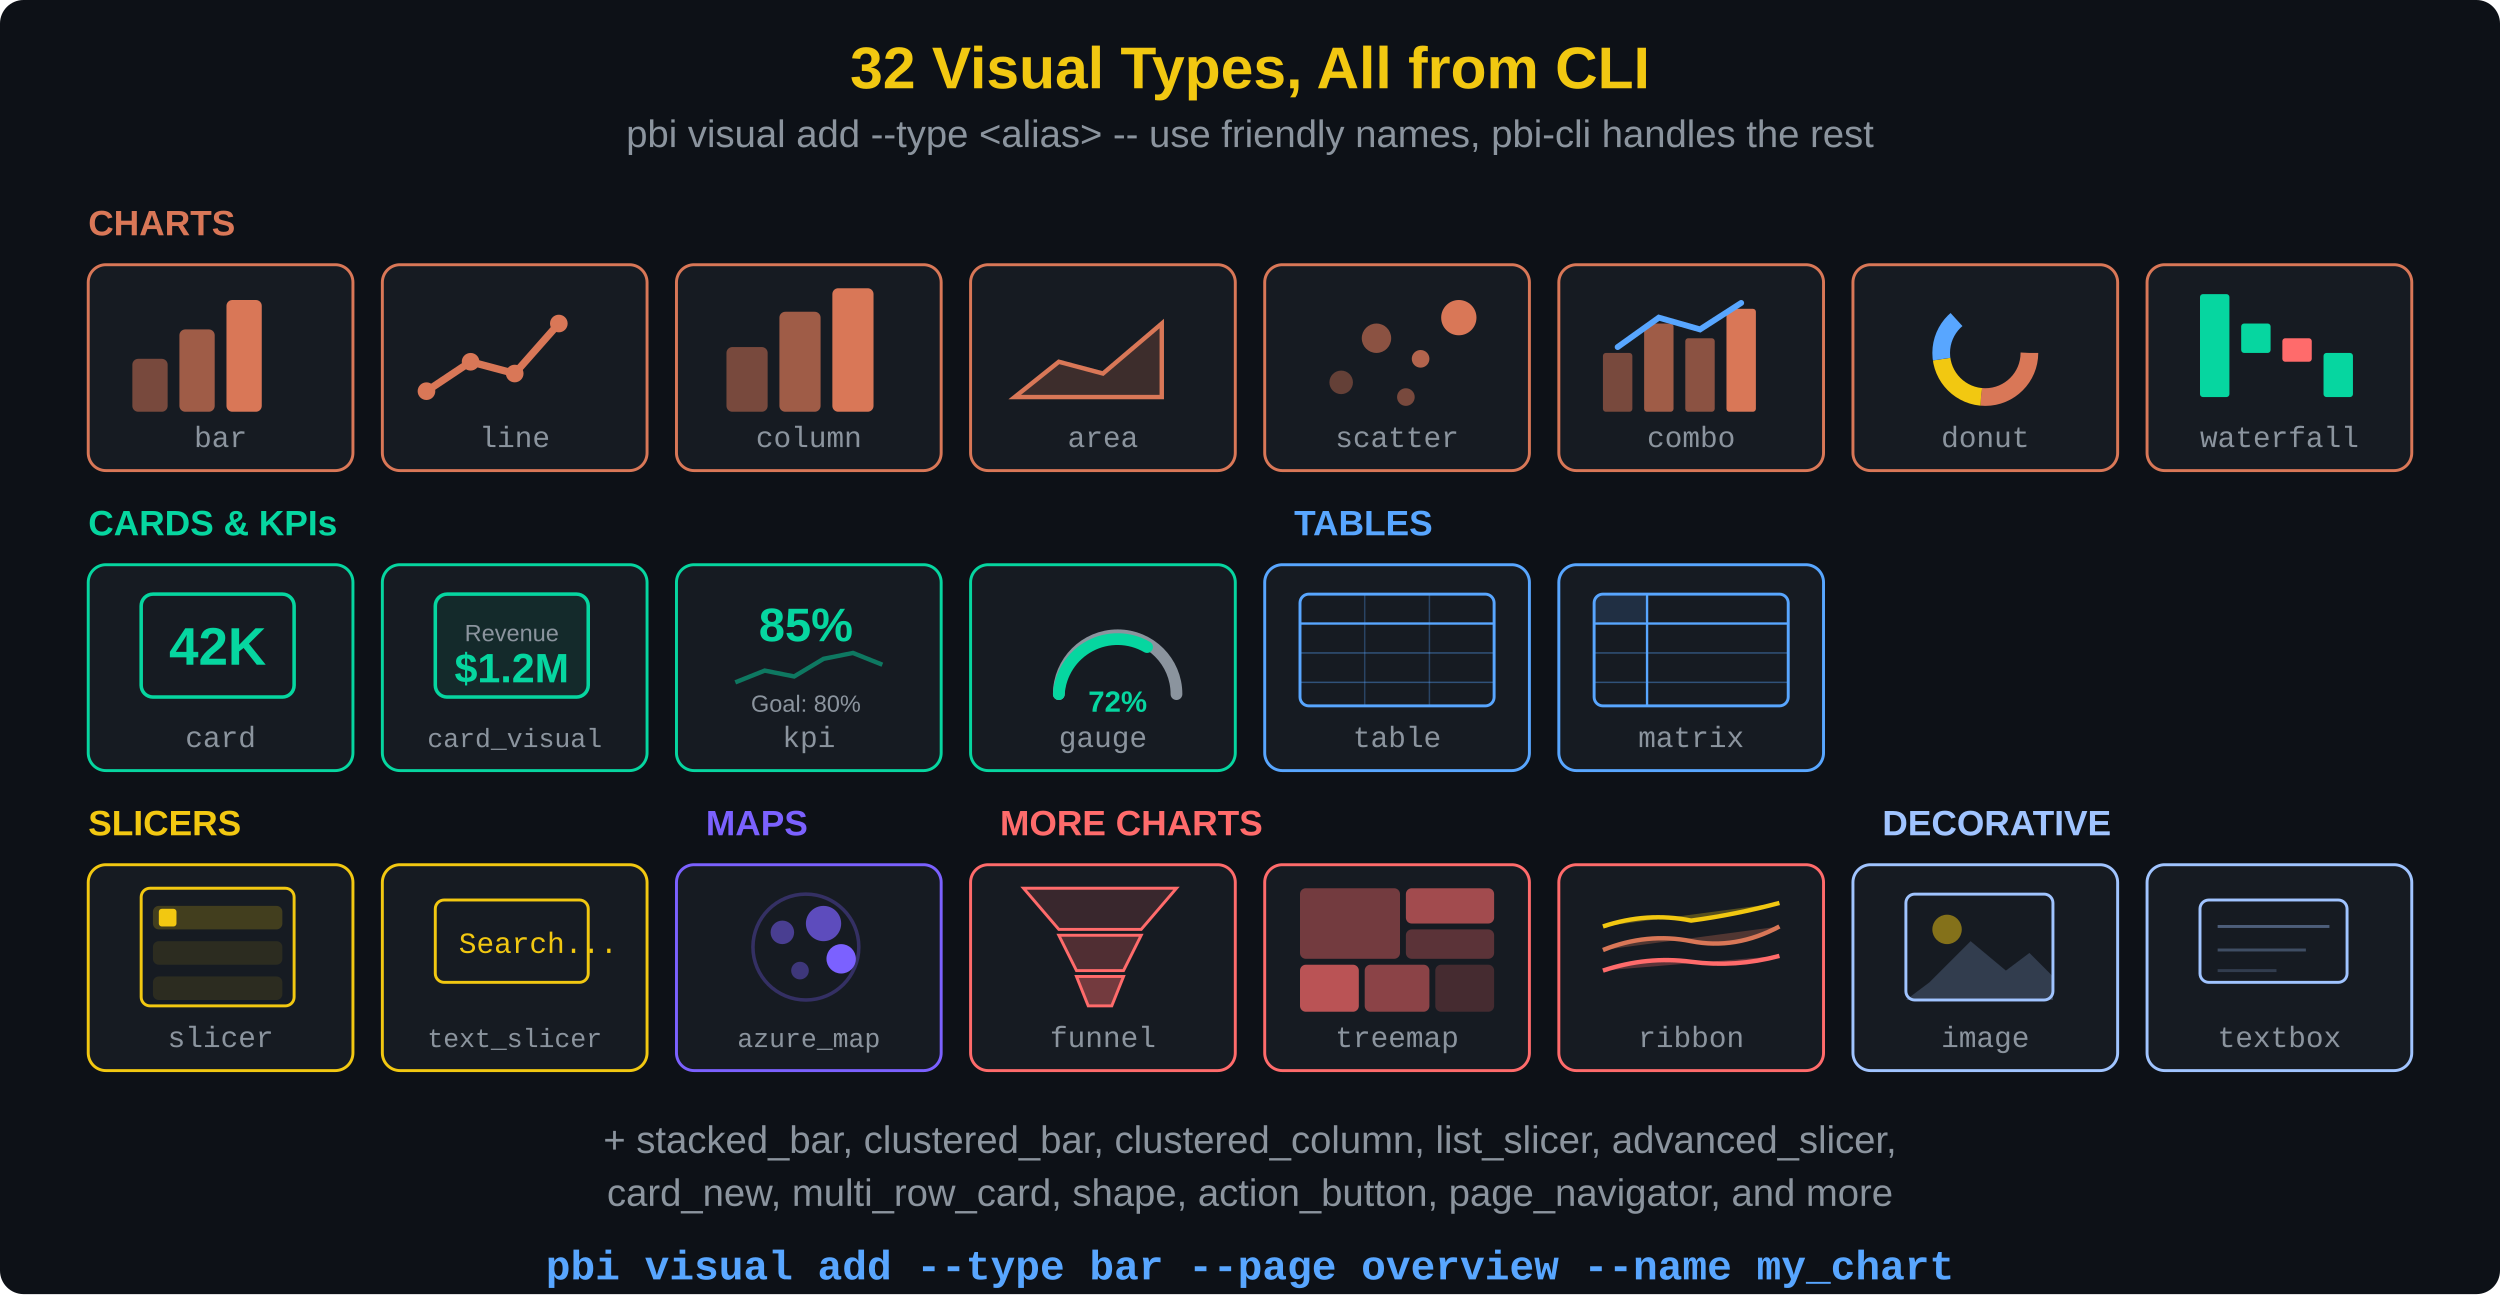
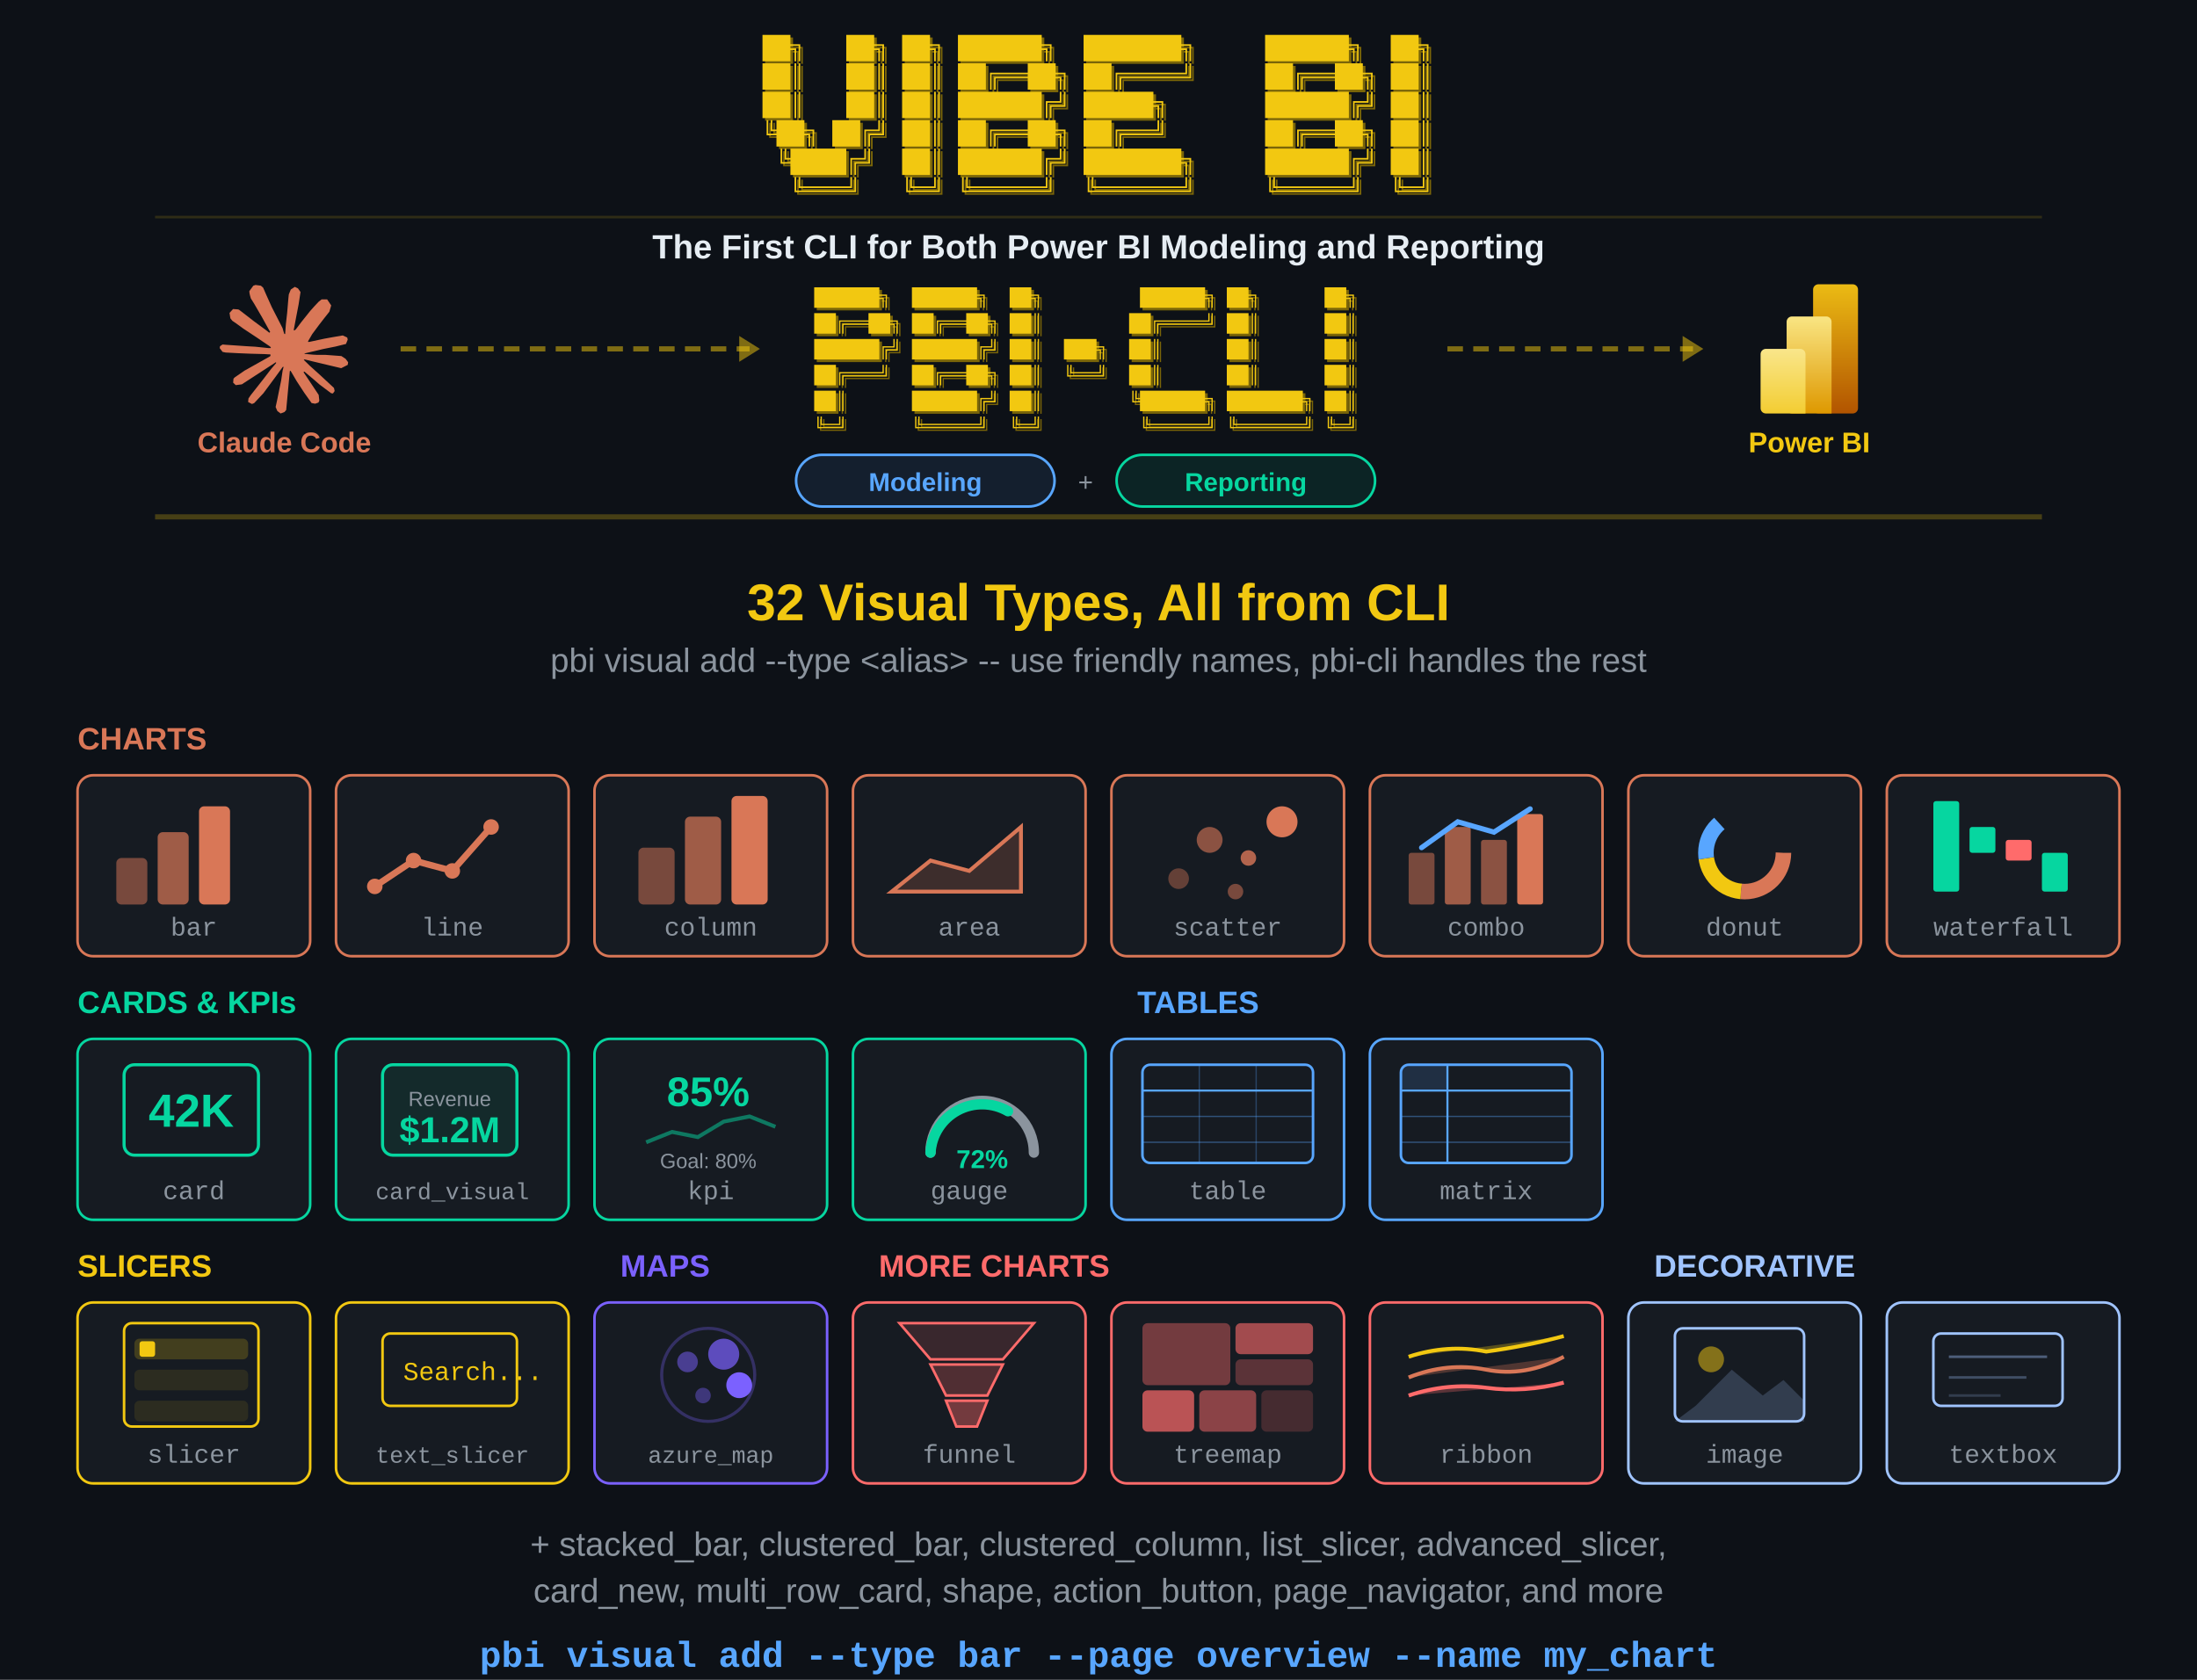
- <svg xmlns="http://www.w3.org/2000/svg" width="850" height="440" viewBox="0 0 850 440">
-   <rect width="100%" height="100%" fill="#0d1117" rx="8" />
-   <text x="425" y="30" font-family="'Segoe UI', Arial, sans-serif" font-size="20" fill="#F2C811" text-anchor="middle" font-weight="bold">32 Visual Types, All from CLI</text>
-   <text x="425" y="50" font-family="'Segoe UI', Arial, sans-serif" font-size="13" fill="#8b949e" text-anchor="middle">pbi visual add --type &lt;alias&gt; -- use friendly names, pbi-cli handles the rest</text>
-   <text x="30" y="80" font-family="'Segoe UI', Arial, sans-serif" font-size="12" fill="#d97757" font-weight="bold">CHARTS</text>
-   <rect x="30" y="90" width="90" height="70" rx="6" fill="#161b22" stroke="#d97757" stroke-width="1" />
-   <g transform="translate(45, 100)">
-     <rect x="0" y="22" width="12" height="18" rx="2" fill="#d97757" opacity="0.5" />
-     <rect x="16" y="12" width="12" height="28" rx="2" fill="#d97757" opacity="0.7" />
-     <rect x="32" y="2" width="12" height="38" rx="2" fill="#d97757" />
+ <svg xmlns="http://www.w3.org/2000/svg" width="850" height="650" viewBox="0 0 850 650">
+   <defs>
+     <linearGradient id="hdr-bar1" x1="50%" y1="0%" x2="50%" y2="100%">
+       <stop offset="0%" stop-color="#EBBB14" />
+       <stop offset="100%" stop-color="#B25400" />
+     </linearGradient>
+     <linearGradient id="hdr-bar2" x1="50%" y1="0%" x2="50%" y2="100%">
+       <stop offset="0%" stop-color="#F9E583" />
+       <stop offset="100%" stop-color="#DE9800" />
+     </linearGradient>
+     <linearGradient id="hdr-bar3" x1="50%" y1="0%" x2="50%" y2="100%">
+       <stop offset="0%" stop-color="#F9E68B" />
+       <stop offset="100%" stop-color="#F3CD32" />
+     </linearGradient>
+     <linearGradient id="pbi-lg1" x1="50%" y1="0%" x2="50%" y2="100%">
+       <stop offset="0%" stop-color="#EBBB14" />
+       <stop offset="100%" stop-color="#B25400" />
+     </linearGradient>
+     <linearGradient id="pbi-lg2" x1="50%" y1="0%" x2="50%" y2="100%">
+       <stop offset="0%" stop-color="#F9E583" />
+       <stop offset="100%" stop-color="#DE9800" />
+     </linearGradient>
+     <linearGradient id="pbi-lg5" x1="50%" y1="0%" x2="50%" y2="100%">
+       <stop offset="0%" stop-color="#F9E68B" />
+       <stop offset="100%" stop-color="#F3CD32" />
+     </linearGradient>
+   </defs>
+   <rect width="100%" height="100%" fill="#0d1117" />
+   <text font-family="'Courier New', Courier, monospace" font-size="9" fill="#7A6508" xml:space="preserve">
+     <tspan x="296" y="22">██╗   ██╗ ██╗ ██████╗  ███████╗     ██████╗  ██╗</tspan>
+     <tspan x="296" y="33">██║   ██║ ██║ ██╔══██╗ ██╔════╝     ██╔══██╗ ██║</tspan>
+     <tspan x="296" y="44">██║   ██║ ██║ ██████╔╝ █████╗       ██████╔╝ ██║</tspan>
+     <tspan x="296" y="55">╚██╗ ██╔╝ ██║ ██╔══██╗ ██╔══╝       ██╔══██╗ ██║</tspan>
+     <tspan x="296" y="66"> ╚████╔╝  ██║ ██████╔╝ ███████╗     ██████╔╝ ██║</tspan>
+     <tspan x="296" y="77">  ╚═══╝   ╚═╝ ╚═════╝  ╚══════╝     ╚═════╝  ╚═╝</tspan>
+   </text>
+   <text font-family="'Courier New', Courier, monospace" font-size="9" fill="#F2C811" xml:space="preserve">
+     <tspan x="295" y="21">██╗   ██╗ ██╗ ██████╗  ███████╗     ██████╗  ██╗</tspan>
+     <tspan x="295" y="32">██║   ██║ ██║ ██╔══██╗ ██╔════╝     ██╔══██╗ ██║</tspan>
+     <tspan x="295" y="43">██║   ██║ ██║ ██████╔╝ █████╗       ██████╔╝ ██║</tspan>
+     <tspan x="295" y="54">╚██╗ ██╔╝ ██║ ██╔══██╗ ██╔══╝       ██╔══██╗ ██║</tspan>
+     <tspan x="295" y="65"> ╚████╔╝  ██║ ██████╔╝ ███████╗     ██████╔╝ ██║</tspan>
+     <tspan x="295" y="76">  ╚═══╝   ╚═╝ ╚═════╝  ╚══════╝     ╚═════╝  ╚═╝</tspan>
+   </text>
+   <line x1="60" y1="84" x2="790" y2="84" stroke="#F2C811" stroke-opacity="0.15" stroke-width="1" />
+   <text x="425" y="100" font-family="'Segoe UI', Arial, sans-serif" font-size="13" fill="#e6edf3" text-anchor="middle" font-weight="600">The First CLI for Both Power BI Modeling and Reporting</text>
+   <svg x="85" y="110" width="50" height="50" viewBox="0 0 1200 1200">
+     <path fill="#d97757" d="M 233.96 800.215 L 468.644 668.537 L 472.591 657.101 L 468.644 650.738 L 457.208 650.738 L 417.987 648.322 L 283.893 644.698 L 167.597 639.866 L 54.926 633.826 L 26.577 627.785 L 3.3e-05 592.752 L 2.738 575.275 L 26.577 559.248 L 60.725 562.228 L 136.188 567.383 L 249.423 575.195 L 331.57 580.027 L 453.262 592.671 L 472.591 592.671 L 475.329 584.859 L 468.725 580.027 L 463.571 575.195 L 346.389 495.785 L 219.544 411.866 L 153.101 363.544 L 117.181 339.06 L 99.06 316.107 L 91.248 266.014 L 123.866 230.094 L 167.678 233.074 L 178.873 236.054 L 223.248 270.201 L 318.04 343.57 L 441.826 434.738 L 459.946 449.799 L 467.195 444.644 L 468.081 441.02 L 459.946 427.409 L 392.617 305.718 L 320.779 181.933 L 288.805 130.631 L 280.349 99.866 C 277.369 87.221 275.195 76.591 275.195 63.624 L 312.322 13.208 L 332.859 6.604 L 382.389 13.208 L 403.248 31.329 L 434.014 101.718 L 483.866 212.537 L 561.181 363.221 L 583.812 407.919 L 595.893 449.315 L 600.403 461.96 L 608.215 461.96 L 608.215 454.712 L 614.577 369.826 L 626.336 265.611 L 637.772 131.517 L 641.718 93.745 L 660.403 48.483 L 697.53 24 L 726.524 37.852 L 750.363 72 L 747.06 94.067 L 732.886 186.201 L 705.101 330.524 L 686.98 427.168 L 697.53 427.168 L 709.611 415.087 L 758.497 350.175 L 840.644 247.49 L 876.886 206.738 L 919.168 161.718 L 946.309 140.295 L 997.611 140.295 L 1035.383 196.43 L 1018.47 254.416 L 965.638 321.423 L 921.826 378.202 L 859.007 462.765 L 819.785 530.416 L 823.409 535.812 L 832.752 534.926 L 974.658 504.725 L 1051.329 490.873 L 1142.819 475.168 L 1184.215 494.497 L 1188.725 514.148 L 1172.456 554.336 L 1074.604 578.497 L 959.839 601.45 L 788.94 641.879 L 786.846 643.409 L 789.262 646.389 L 866.255 653.638 L 899.195 655.409 L 979.812 655.409 L 1129.933 666.604 L 1169.154 692.537 L 1192.671 724.269 L 1188.725 748.43 L 1128.322 779.195 L 1046.819 759.866 L 856.591 714.604 L 791.356 698.336 L 782.336 698.336 L 782.336 703.732 L 836.698 756.886 L 936.322 846.846 L 1061.074 962.819 L 1067.436 991.49 L 1051.409 1014.121 L 1034.497 1011.705 L 924.886 929.235 L 882.604 892.108 L 786.846 811.49 L 780.483 811.49 L 780.483 819.946 L 802.55 852.242 L 919.087 1027.409 L 925.128 1081.128 L 916.671 1098.604 L 886.47 1109.154 L 853.289 1103.114 L 785.074 1007.356 L 714.685 899.517 L 657.906 802.872 L 650.98 806.819 L 617.477 1167.705 L 601.772 1186.148 L 565.53 1200 L 535.329 1177.047 L 519.302 1139.92 L 535.329 1066.551 L 554.658 970.792 L 570.362 894.685 L 584.537 800.134 L 592.993 768.725 L 592.43 766.631 L 585.503 767.517 L 514.228 865.369 L 405.826 1011.866 L 320.054 1103.678 L 299.517 1111.812 L 263.92 1093.369 L 267.221 1060.43 L 287.114 1031.114 L 405.826 880.107 L 477.423 786.524 L 523.651 732.483 L 523.329 724.671 L 520.591 724.671 L 205.289 929.396 L 149.154 936.644 L 124.993 914.014 L 127.973 876.886 L 139.409 864.805 L 234.201 799.57 L 233.879 799.893 Z" />
+   </svg>
+   <text x="110" y="175" font-family="'Segoe UI', Arial, sans-serif" font-size="11" fill="#d97757" text-anchor="middle" font-weight="600">Claude Code</text>
+   <line x1="155" y1="135" x2="290" y2="135" stroke="#F2C811" stroke-width="2" stroke-dasharray="6,4" stroke-opacity="0.5" />
+   <polygon points="294,135 286,130 286,140" fill="#F2C811" fill-opacity="0.5" />
+   <text font-family="'Courier New', Courier, monospace" font-size="7" fill="#7A6508" xml:space="preserve">
+     <tspan x="316" y="118">██████╗  ██████╗  ██╗         ██████╗ ██╗      ██╗</tspan>
+     <tspan x="316" y="128">██╔══██╗ ██╔══██╗ ██║        ██╔════╝ ██║      ██║</tspan>
+     <tspan x="316" y="138">██████╔╝ ██████╔╝ ██║  ███╗  ██║      ██║      ██║</tspan>
+     <tspan x="316" y="148">██╔═══╝  ██╔══██╗ ██║  ╚══╝  ██║      ██║      ██║</tspan>
+     <tspan x="316" y="158">██║      ██████╔╝ ██║        ╚██████╗ ███████╗ ██║</tspan>
+     <tspan x="316" y="168">╚═╝      ╚═════╝  ╚═╝         ╚═════╝ ╚══════╝ ╚═╝</tspan>
+   </text>
+   <text font-family="'Courier New', Courier, monospace" font-size="7" fill="#F2C811" xml:space="preserve">
+     <tspan x="315" y="117">██████╗  ██████╗  ██╗         ██████╗ ██╗      ██╗</tspan>
+     <tspan x="315" y="127">██╔══██╗ ██╔══██╗ ██║        ██╔════╝ ██║      ██║</tspan>
+     <tspan x="315" y="137">██████╔╝ ██████╔╝ ██║  ███╗  ██║      ██║      ██║</tspan>
+     <tspan x="315" y="147">██╔═══╝  ██╔══██╗ ██║  ╚══╝  ██║      ██║      ██║</tspan>
+     <tspan x="315" y="157">██║      ██████╔╝ ██║        ╚██████╗ ███████╗ ██║</tspan>
+     <tspan x="315" y="167">╚═╝      ╚═════╝  ╚═╝         ╚═════╝ ╚══════╝ ╚═╝</tspan>
+   </text>
+   <line x1="560" y1="135" x2="655" y2="135" stroke="#F2C811" stroke-width="2" stroke-dasharray="6,4" stroke-opacity="0.5" />
+   <polygon points="659,135 651,130 651,140" fill="#F2C811" fill-opacity="0.5" />
+   <svg x="675" y="110" width="50" height="50" viewBox="0 0 630 630">
+     <g transform="translate(77.5, 0)">
+       <rect fill="url(#pbi-lg1)" x="256" y="0" width="219" height="630" rx="26" />
+       <path fill="url(#pbi-lg2)" d="M346,604 L346,630 L320,630 L153,630 C138.64,630 127,618.36 127,604 L127,183 C127,168.64 138.64,157 153,157 L320,157 C334.36,157 346,168.64 346,183 L346,604 Z" />
+       <path fill="url(#pbi-lg5)" d="M219,604 L219,630 L193,630 L26,630 C11.64,630 0,618.36 0,604 L0,341 C0,326.64 11.64,315 26,315 L193,315 C207.36,315 219,326.64 219,341 L219,604 Z" />
+     </g>
+   </svg>
+   <text x="700" y="175" font-family="'Segoe UI', Arial, sans-serif" font-size="11" fill="#F2C811" text-anchor="middle" font-weight="600">Power BI</text>
+   <rect x="308" y="176" width="100" height="20" rx="10" fill="#58a6ff" fill-opacity="0.1" stroke="#58a6ff" stroke-width="1" />
+   <text x="358" y="190" font-family="'Segoe UI', Arial, sans-serif" font-size="10" fill="#58a6ff" text-anchor="middle" font-weight="600">Modeling</text>
+   <text x="420" y="190" font-family="'Segoe UI', Arial, sans-serif" font-size="10" fill="#8b949e" text-anchor="middle">+</text>
+   <rect x="432" y="176" width="100" height="20" rx="10" fill="#06d6a0" fill-opacity="0.1" stroke="#06d6a0" stroke-width="1" />
+   <text x="482" y="190" font-family="'Segoe UI', Arial, sans-serif" font-size="10" fill="#06d6a0" text-anchor="middle" font-weight="600">Reporting</text>
+   <line x1="60" y1="200" x2="790" y2="200" stroke="#F2C811" stroke-opacity="0.25" stroke-width="2" />
+   <g transform="translate(0, 210)">
+     <text x="425" y="30" font-family="'Segoe UI', Arial, sans-serif" font-size="20" fill="#F2C811" text-anchor="middle" font-weight="bold">32 Visual Types, All from CLI</text>
+     <text x="425" y="50" font-family="'Segoe UI', Arial, sans-serif" font-size="13" fill="#8b949e" text-anchor="middle">pbi visual add --type &lt;alias&gt; -- use friendly names, pbi-cli handles the rest</text>
+     <text x="30" y="80" font-family="'Segoe UI', Arial, sans-serif" font-size="12" fill="#d97757" font-weight="bold">CHARTS</text>
+     <rect x="30" y="90" width="90" height="70" rx="6" fill="#161b22" stroke="#d97757" stroke-width="1" />
+     <g transform="translate(45, 100)">
+       <rect x="0" y="22" width="12" height="18" rx="2" fill="#d97757" opacity="0.5" />
+       <rect x="16" y="12" width="12" height="28" rx="2" fill="#d97757" opacity="0.7" />
+       <rect x="32" y="2" width="12" height="38" rx="2" fill="#d97757" />
+     </g>
+     <text x="75" y="152" font-family="'Courier New', Courier, monospace" font-size="10" fill="#8b949e" text-anchor="middle">bar</text>
+     <rect x="130" y="90" width="90" height="70" rx="6" fill="#161b22" stroke="#d97757" stroke-width="1" />
+     <g transform="translate(145, 105)">
+       <polyline points="0,28 15,18 30,22 45,5" fill="none" stroke="#d97757" stroke-width="2.5" stroke-linecap="round" />
+       <circle cx="0" cy="28" r="3" fill="#d97757" />
+       <circle cx="15" cy="18" r="3" fill="#d97757" />
+       <circle cx="30" cy="22" r="3" fill="#d97757" />
+       <circle cx="45" cy="5" r="3" fill="#d97757" />
+     </g>
+     <text x="175" y="152" font-family="'Courier New', Courier, monospace" font-size="10" fill="#8b949e" text-anchor="middle">line</text>
+     <rect x="230" y="90" width="90" height="70" rx="6" fill="#161b22" stroke="#d97757" stroke-width="1" />
+     <g transform="translate(247, 98)">
+       <rect x="0" y="20" width="14" height="22" rx="2" fill="#d97757" opacity="0.5" />
+       <rect x="18" y="8" width="14" height="34" rx="2" fill="#d97757" opacity="0.7" />
+       <rect x="36" y="0" width="14" height="42" rx="2" fill="#d97757" />
+     </g>
+     <text x="275" y="152" font-family="'Courier New', Courier, monospace" font-size="10" fill="#8b949e" text-anchor="middle">column</text>
+     <rect x="330" y="90" width="90" height="70" rx="6" fill="#161b22" stroke="#d97757" stroke-width="1" />
+     <g transform="translate(345, 105)">
+       <polygon points="0,30 15,18 30,22 50,5 50,30" fill="#d97757" fill-opacity="0.2" stroke="#d97757" stroke-width="1.5" />
+     </g>
+     <text x="375" y="152" font-family="'Courier New', Courier, monospace" font-size="10" fill="#8b949e" text-anchor="middle">area</text>
+     <rect x="430" y="90" width="90" height="70" rx="6" fill="#161b22" stroke="#d97757" stroke-width="1" />
+     <g transform="translate(448, 100)">
+       <circle cx="8" cy="30" r="4" fill="#d97757" opacity="0.4" />
+       <circle cx="20" cy="15" r="5" fill="#d97757" opacity="0.6" />
+       <circle cx="35" cy="22" r="3" fill="#d97757" opacity="0.8" />
+       <circle cx="48" cy="8" r="6" fill="#d97757" />
+       <circle cx="30" cy="35" r="3" fill="#d97757" opacity="0.5" />
+     </g>
+     <text x="475" y="152" font-family="'Courier New', Courier, monospace" font-size="10" fill="#8b949e" text-anchor="middle">scatter</text>
+     <rect x="530" y="90" width="90" height="70" rx="6" fill="#161b22" stroke="#d97757" stroke-width="1" />
+     <g transform="translate(545, 100)">
+       <rect x="0" y="20" width="10" height="20" rx="1" fill="#d97757" opacity="0.5" />
+       <rect x="14" y="10" width="10" height="30" rx="1" fill="#d97757" opacity="0.7" />
+       <rect x="28" y="15" width="10" height="25" rx="1" fill="#d97757" opacity="0.6" />
+       <rect x="42" y="5" width="10" height="35" rx="1" fill="#d97757" />
+       <polyline points="5,18 19,8 33,12 47,3" fill="none" stroke="#58a6ff" stroke-width="2" stroke-linecap="round" />
+     </g>
+     <text x="575" y="152" font-family="'Courier New', Courier, monospace" font-size="10" fill="#8b949e" text-anchor="middle">combo</text>
+     <rect x="630" y="90" width="90" height="70" rx="6" fill="#161b22" stroke="#d97757" stroke-width="1" />
+     <g transform="translate(660, 105)">
+       <circle cx="15" cy="15" r="15" fill="none" stroke="#d97757" stroke-width="6" stroke-dasharray="25 70" stroke-dashoffset="0" />
+       <circle cx="15" cy="15" r="15" fill="none" stroke="#F2C811" stroke-width="6" stroke-dasharray="20 70" stroke-dashoffset="-25" />
+       <circle cx="15" cy="15" r="15" fill="none" stroke="#58a6ff" stroke-width="6" stroke-dasharray="15 70" stroke-dashoffset="-45" />
+     </g>
+     <text x="675" y="152" font-family="'Courier New', Courier, monospace" font-size="10" fill="#8b949e" text-anchor="middle">donut</text>
+     <rect x="730" y="90" width="90" height="70" rx="6" fill="#161b22" stroke="#d97757" stroke-width="1" />
+     <g transform="translate(748, 100)">
+       <rect x="0" y="0" width="10" height="35" rx="1" fill="#06d6a0" />
+       <rect x="14" y="10" width="10" height="10" rx="1" fill="#06d6a0" />
+       <rect x="28" y="15" width="10" height="8" rx="1" fill="#ff6b6b" />
+       <rect x="42" y="20" width="10" height="15" rx="1" fill="#06d6a0" />
+     </g>
+     <text x="775" y="152" font-family="'Courier New', Courier, monospace" font-size="10" fill="#8b949e" text-anchor="middle">waterfall</text>
+     <text x="30" y="182" font-family="'Segoe UI', Arial, sans-serif" font-size="12" fill="#06d6a0" font-weight="bold">CARDS &amp; KPIs</text>
+     <rect x="30" y="192" width="90" height="70" rx="6" fill="#161b22" stroke="#06d6a0" stroke-width="1" />
+     <g transform="translate(48, 202)">
+       <rect x="0" y="0" width="52" height="35" rx="4" fill="none" stroke="#06d6a0" stroke-width="1.2" />
+       <text x="26" y="24" font-family="'Segoe UI', Arial, sans-serif" font-size="18" fill="#06d6a0" text-anchor="middle" font-weight="bold">42K</text>
+     </g>
+     <text x="75" y="254" font-family="'Courier New', Courier, monospace" font-size="10" fill="#8b949e" text-anchor="middle">card</text>
+     <rect x="130" y="192" width="90" height="70" rx="6" fill="#161b22" stroke="#06d6a0" stroke-width="1" />
+     <g transform="translate(148, 202)">
+       <rect x="0" y="0" width="52" height="35" rx="4" fill="#06d6a0" fill-opacity="0.08" stroke="#06d6a0" stroke-width="1.2" />
+       <text x="26" y="16" font-family="'Segoe UI', Arial, sans-serif" font-size="8" fill="#8b949e" text-anchor="middle">Revenue</text>
+       <text x="26" y="30" font-family="'Segoe UI', Arial, sans-serif" font-size="14" fill="#06d6a0" text-anchor="middle" font-weight="bold">$1.2M</text>
+     </g>
+     <text x="175" y="254" font-family="'Courier New', Courier, monospace" font-size="9" fill="#8b949e" text-anchor="middle">card_visual</text>
+     <rect x="230" y="192" width="90" height="70" rx="6" fill="#161b22" stroke="#06d6a0" stroke-width="1" />
+     <g transform="translate(250, 204)">
+       <text x="24" y="14" font-family="'Segoe UI', Arial, sans-serif" font-size="16" fill="#06d6a0" text-anchor="middle" font-weight="bold">85%</text>
+       <polyline points="0,28 10,24 20,26 30,20 40,18 50,22" fill="none" stroke="#06d6a0" stroke-width="1.5" stroke-opacity="0.5" />
+       <text x="24" y="38" font-family="'Segoe UI', Arial, sans-serif" font-size="8" fill="#8b949e" text-anchor="middle">Goal: 80%</text>
+     </g>
+     <text x="275" y="254" font-family="'Courier New', Courier, monospace" font-size="10" fill="#8b949e" text-anchor="middle">kpi</text>
+     <rect x="330" y="192" width="90" height="70" rx="6" fill="#161b22" stroke="#06d6a0" stroke-width="1" />
+     <g transform="translate(355, 204)">
+       <path d="M 5,32 A 20,20 0 0,1 45,32" fill="none" stroke="#8b949e" stroke-width="4" stroke-linecap="round" />
+       <path d="M 5,32 A 20,20 0 0,1 35,16" fill="none" stroke="#06d6a0" stroke-width="4" stroke-linecap="round" />
+       <text x="25" y="38" font-family="'Segoe UI', Arial, sans-serif" font-size="10" fill="#06d6a0" text-anchor="middle" font-weight="bold">72%</text>
+     </g>
+     <text x="375" y="254" font-family="'Courier New', Courier, monospace" font-size="10" fill="#8b949e" text-anchor="middle">gauge</text>
+     <text x="440" y="182" font-family="'Segoe UI', Arial, sans-serif" font-size="12" fill="#58a6ff" font-weight="bold">TABLES</text>
+     <rect x="430" y="192" width="90" height="70" rx="6" fill="#161b22" stroke="#58a6ff" stroke-width="1" />
+     <g transform="translate(442, 202)">
+       <rect x="0" y="0" width="66" height="38" rx="3" fill="none" stroke="#58a6ff" stroke-width="1" />
+       <line x1="0" y1="10" x2="66" y2="10" stroke="#58a6ff" stroke-width="0.8" />
+       <line x1="0" y1="20" x2="66" y2="20" stroke="#58a6ff" stroke-width="0.5" stroke-opacity="0.4" />
+       <line x1="0" y1="30" x2="66" y2="30" stroke="#58a6ff" stroke-width="0.5" stroke-opacity="0.4" />
+       <line x1="22" y1="0" x2="22" y2="38" stroke="#58a6ff" stroke-width="0.5" stroke-opacity="0.3" />
+       <line x1="44" y1="0" x2="44" y2="38" stroke="#58a6ff" stroke-width="0.5" stroke-opacity="0.3" />
+     </g>
+     <text x="475" y="254" font-family="'Courier New', Courier, monospace" font-size="10" fill="#8b949e" text-anchor="middle">table</text>
+     <rect x="530" y="192" width="90" height="70" rx="6" fill="#161b22" stroke="#58a6ff" stroke-width="1" />
+     <g transform="translate(542, 202)">
+       <rect x="0" y="0" width="66" height="38" rx="3" fill="none" stroke="#58a6ff" stroke-width="1" />
+       <rect x="0" y="0" width="18" height="10" rx="2" fill="#58a6ff" fill-opacity="0.15" />
+       <line x1="0" y1="10" x2="66" y2="10" stroke="#58a6ff" stroke-width="0.8" />
+       <line x1="18" y1="0" x2="18" y2="38" stroke="#58a6ff" stroke-width="0.8" />
+       <line x1="0" y1="20" x2="66" y2="20" stroke="#58a6ff" stroke-width="0.5" stroke-opacity="0.4" />
+       <line x1="0" y1="30" x2="66" y2="30" stroke="#58a6ff" stroke-width="0.5" stroke-opacity="0.4" />
+     </g>
+     <text x="575" y="254" font-family="'Courier New', Courier, monospace" font-size="10" fill="#8b949e" text-anchor="middle">matrix</text>
+     <text x="30" y="284" font-family="'Segoe UI', Arial, sans-serif" font-size="12" fill="#F2C811" font-weight="bold">SLICERS</text>
+     <rect x="30" y="294" width="90" height="70" rx="6" fill="#161b22" stroke="#F2C811" stroke-width="1" />
+     <g transform="translate(48, 302)">
+       <rect x="0" y="0" width="52" height="40" rx="3" fill="none" stroke="#F2C811" stroke-width="1" />
+       <rect x="4" y="6" width="44" height="8" rx="2" fill="#F2C811" fill-opacity="0.2" />
+       <rect x="4" y="18" width="44" height="8" rx="2" fill="#F2C811" fill-opacity="0.1" />
+       <rect x="4" y="30" width="44" height="8" rx="2" fill="#F2C811" fill-opacity="0.1" />
+       <rect x="6" y="7" width="6" height="6" rx="1" fill="#F2C811" />
+     </g>
+     <text x="75" y="356" font-family="'Courier New', Courier, monospace" font-size="10" fill="#8b949e" text-anchor="middle">slicer</text>
+     <rect x="130" y="294" width="90" height="70" rx="6" fill="#161b22" stroke="#F2C811" stroke-width="1" />
+     <g transform="translate(148, 306)">
+       <rect x="0" y="0" width="52" height="28" rx="3" fill="none" stroke="#F2C811" stroke-width="1" />
+       <text x="8" y="18" font-family="'Courier New', Courier, monospace" font-size="10" fill="#F2C811">Search...</text>
+     </g>
+     <text x="175" y="356" font-family="'Courier New', Courier, monospace" font-size="9" fill="#8b949e" text-anchor="middle">text_slicer</text>
+     <text x="240" y="284" font-family="'Segoe UI', Arial, sans-serif" font-size="12" fill="#7b61ff" font-weight="bold">MAPS</text>
+     <rect x="230" y="294" width="90" height="70" rx="6" fill="#161b22" stroke="#7b61ff" stroke-width="1" />
+     <g transform="translate(252, 302)">
+       <circle cx="22" cy="20" r="18" fill="none" stroke="#7b61ff" stroke-width="1.2" stroke-opacity="0.3" />
+       <circle cx="14" cy="15" r="4" fill="#7b61ff" opacity="0.5" />
+       <circle cx="28" cy="12" r="6" fill="#7b61ff" opacity="0.7" />
+       <circle cx="20" cy="28" r="3" fill="#7b61ff" opacity="0.4" />
+       <circle cx="34" cy="24" r="5" fill="#7b61ff" />
+     </g>
+     <text x="275" y="356" font-family="'Courier New', Courier, monospace" font-size="9" fill="#8b949e" text-anchor="middle">azure_map</text>
+     <text x="340" y="284" font-family="'Segoe UI', Arial, sans-serif" font-size="12" fill="#ff6b6b" font-weight="bold">MORE CHARTS</text>
+     <rect x="330" y="294" width="90" height="70" rx="6" fill="#161b22" stroke="#ff6b6b" stroke-width="1" />
+     <g transform="translate(348, 302)">
+       <polygon points="0,0 52,0 40,14 12,14" fill="#ff6b6b" fill-opacity="0.15" stroke="#ff6b6b" stroke-width="1" />
+       <polygon points="12,16 40,16 34,28 18,28" fill="#ff6b6b" fill-opacity="0.25" stroke="#ff6b6b" stroke-width="1" />
+       <polygon points="18,30 34,30 30,40 22,40" fill="#ff6b6b" fill-opacity="0.4" stroke="#ff6b6b" stroke-width="1" />
+     </g>
+     <text x="375" y="356" font-family="'Courier New', Courier, monospace" font-size="10" fill="#8b949e" text-anchor="middle">funnel</text>
+     <rect x="430" y="294" width="90" height="70" rx="6" fill="#161b22" stroke="#ff6b6b" stroke-width="1" />
+     <g transform="translate(442, 302)">
+       <rect x="0" y="0" width="34" height="24" rx="2" fill="#ff6b6b" opacity="0.4" />
+       <rect x="36" y="0" width="30" height="12" rx="2" fill="#ff6b6b" opacity="0.6" />
+       <rect x="36" y="14" width="30" height="10" rx="2" fill="#ff6b6b" opacity="0.3" />
+       <rect x="0" y="26" width="20" height="16" rx="2" fill="#ff6b6b" opacity="0.7" />
+       <rect x="22" y="26" width="22" height="16" rx="2" fill="#ff6b6b" opacity="0.5" />
+       <rect x="46" y="26" width="20" height="16" rx="2" fill="#ff6b6b" opacity="0.2" />
+     </g>
+     <text x="475" y="356" font-family="'Courier New', Courier, monospace" font-size="10" fill="#8b949e" text-anchor="middle">treemap</text>
+     <rect x="530" y="294" width="90" height="70" rx="6" fill="#161b22" stroke="#ff6b6b" stroke-width="1" />
+     <g transform="translate(545, 305)">
+       <path d="M 0,25 Q 15,20 30,22 Q 45,24 60,20" fill="#ff6b6b" fill-opacity="0.3" stroke="#ff6b6b" stroke-width="1.5" />
+       <path d="M 0,18 Q 15,12 30,15 Q 45,18 60,10" fill="#d97757" fill-opacity="0.3" stroke="#d97757" stroke-width="1.5" />
+       <path d="M 0,10 Q 15,5 30,8 Q 45,6 60,2" fill="#F2C811" fill-opacity="0.3" stroke="#F2C811" stroke-width="1.5" />
+     </g>
+     <text x="575" y="356" font-family="'Courier New', Courier, monospace" font-size="10" fill="#8b949e" text-anchor="middle">ribbon</text>
+     <text x="640" y="284" font-family="'Segoe UI', Arial, sans-serif" font-size="12" fill="#a0c4ff" font-weight="bold">DECORATIVE</text>
+     <rect x="630" y="294" width="90" height="70" rx="6" fill="#161b22" stroke="#a0c4ff" stroke-width="1" />
+     <g transform="translate(648, 304)">
+       <rect x="0" y="0" width="50" height="36" rx="3" fill="none" stroke="#a0c4ff" stroke-width="1" />
+       <circle cx="14" cy="12" r="5" fill="#F2C811" opacity="0.5" />
+       <polygon points="8,30 22,16 34,26 42,20 50,28 50,36 0,36" fill="#a0c4ff" fill-opacity="0.2" />
+     </g>
+     <text x="675" y="356" font-family="'Courier New', Courier, monospace" font-size="10" fill="#8b949e" text-anchor="middle">image</text>
+     <rect x="730" y="294" width="90" height="70" rx="6" fill="#161b22" stroke="#a0c4ff" stroke-width="1" />
+     <g transform="translate(748, 306)">
+       <rect x="0" y="0" width="50" height="28" rx="3" fill="none" stroke="#a0c4ff" stroke-width="1" />
+       <line x1="6" y1="9" x2="44" y2="9" stroke="#a0c4ff" stroke-width="1" stroke-opacity="0.4" />
+       <line x1="6" y1="17" x2="36" y2="17" stroke="#a0c4ff" stroke-width="1" stroke-opacity="0.3" />
+       <line x1="6" y1="24" x2="26" y2="24" stroke="#a0c4ff" stroke-width="1" stroke-opacity="0.2" />
+     </g>
+     <text x="775" y="356" font-family="'Courier New', Courier, monospace" font-size="10" fill="#8b949e" text-anchor="middle">textbox</text>
+     <text x="425" y="392" font-family="'Segoe UI', Arial, sans-serif" font-size="13" fill="#8b949e" text-anchor="middle">+ stacked_bar, clustered_bar, clustered_column, list_slicer, advanced_slicer,</text>
+     <text x="425" y="410" font-family="'Segoe UI', Arial, sans-serif" font-size="13" fill="#8b949e" text-anchor="middle">card_new, multi_row_card, shape, action_button, page_navigator, and more</text>
+     <text x="425" y="435" font-family="'Courier New', Courier, monospace" font-size="14" fill="#58a6ff" text-anchor="middle" font-weight="bold">pbi visual add --type bar --page overview --name my_chart</text>
  </g>
-   <text x="75" y="152" font-family="'Courier New', Courier, monospace" font-size="10" fill="#8b949e" text-anchor="middle">bar</text>
-   <rect x="130" y="90" width="90" height="70" rx="6" fill="#161b22" stroke="#d97757" stroke-width="1" />
-   <g transform="translate(145, 105)">
-     <polyline points="0,28 15,18 30,22 45,5" fill="none" stroke="#d97757" stroke-width="2.5" stroke-linecap="round" />
-     <circle cx="0" cy="28" r="3" fill="#d97757" />
-     <circle cx="15" cy="18" r="3" fill="#d97757" />
-     <circle cx="30" cy="22" r="3" fill="#d97757" />
-     <circle cx="45" cy="5" r="3" fill="#d97757" />
-   </g>
-   <text x="175" y="152" font-family="'Courier New', Courier, monospace" font-size="10" fill="#8b949e" text-anchor="middle">line</text>
-   <rect x="230" y="90" width="90" height="70" rx="6" fill="#161b22" stroke="#d97757" stroke-width="1" />
-   <g transform="translate(247, 98)">
-     <rect x="0" y="20" width="14" height="22" rx="2" fill="#d97757" opacity="0.5" />
-     <rect x="18" y="8" width="14" height="34" rx="2" fill="#d97757" opacity="0.7" />
-     <rect x="36" y="0" width="14" height="42" rx="2" fill="#d97757" />
-   </g>
-   <text x="275" y="152" font-family="'Courier New', Courier, monospace" font-size="10" fill="#8b949e" text-anchor="middle">column</text>
-   <rect x="330" y="90" width="90" height="70" rx="6" fill="#161b22" stroke="#d97757" stroke-width="1" />
-   <g transform="translate(345, 105)">
-     <polygon points="0,30 15,18 30,22 50,5 50,30" fill="#d97757" fill-opacity="0.2" stroke="#d97757" stroke-width="1.5" />
-   </g>
-   <text x="375" y="152" font-family="'Courier New', Courier, monospace" font-size="10" fill="#8b949e" text-anchor="middle">area</text>
-   <rect x="430" y="90" width="90" height="70" rx="6" fill="#161b22" stroke="#d97757" stroke-width="1" />
-   <g transform="translate(448, 100)">
-     <circle cx="8" cy="30" r="4" fill="#d97757" opacity="0.4" />
-     <circle cx="20" cy="15" r="5" fill="#d97757" opacity="0.6" />
-     <circle cx="35" cy="22" r="3" fill="#d97757" opacity="0.8" />
-     <circle cx="48" cy="8" r="6" fill="#d97757" />
-     <circle cx="30" cy="35" r="3" fill="#d97757" opacity="0.5" />
-   </g>
-   <text x="475" y="152" font-family="'Courier New', Courier, monospace" font-size="10" fill="#8b949e" text-anchor="middle">scatter</text>
-   <rect x="530" y="90" width="90" height="70" rx="6" fill="#161b22" stroke="#d97757" stroke-width="1" />
-   <g transform="translate(545, 100)">
-     <rect x="0" y="20" width="10" height="20" rx="1" fill="#d97757" opacity="0.5" />
-     <rect x="14" y="10" width="10" height="30" rx="1" fill="#d97757" opacity="0.7" />
-     <rect x="28" y="15" width="10" height="25" rx="1" fill="#d97757" opacity="0.6" />
-     <rect x="42" y="5" width="10" height="35" rx="1" fill="#d97757" />
-     <polyline points="5,18 19,8 33,12 47,3" fill="none" stroke="#58a6ff" stroke-width="2" stroke-linecap="round" />
-   </g>
-   <text x="575" y="152" font-family="'Courier New', Courier, monospace" font-size="10" fill="#8b949e" text-anchor="middle">combo</text>
-   <rect x="630" y="90" width="90" height="70" rx="6" fill="#161b22" stroke="#d97757" stroke-width="1" />
-   <g transform="translate(660, 105)">
-     <circle cx="15" cy="15" r="15" fill="none" stroke="#d97757" stroke-width="6" stroke-dasharray="25 70" stroke-dashoffset="0" />
-     <circle cx="15" cy="15" r="15" fill="none" stroke="#F2C811" stroke-width="6" stroke-dasharray="20 70" stroke-dashoffset="-25" />
-     <circle cx="15" cy="15" r="15" fill="none" stroke="#58a6ff" stroke-width="6" stroke-dasharray="15 70" stroke-dashoffset="-45" />
-   </g>
-   <text x="675" y="152" font-family="'Courier New', Courier, monospace" font-size="10" fill="#8b949e" text-anchor="middle">donut</text>
-   <rect x="730" y="90" width="90" height="70" rx="6" fill="#161b22" stroke="#d97757" stroke-width="1" />
-   <g transform="translate(748, 100)">
-     <rect x="0" y="0" width="10" height="35" rx="1" fill="#06d6a0" />
-     <rect x="14" y="10" width="10" height="10" rx="1" fill="#06d6a0" />
-     <rect x="28" y="15" width="10" height="8" rx="1" fill="#ff6b6b" />
-     <rect x="42" y="20" width="10" height="15" rx="1" fill="#06d6a0" />
-   </g>
-   <text x="775" y="152" font-family="'Courier New', Courier, monospace" font-size="10" fill="#8b949e" text-anchor="middle">waterfall</text>
-   <text x="30" y="182" font-family="'Segoe UI', Arial, sans-serif" font-size="12" fill="#06d6a0" font-weight="bold">CARDS &amp; KPIs</text>
-   <rect x="30" y="192" width="90" height="70" rx="6" fill="#161b22" stroke="#06d6a0" stroke-width="1" />
-   <g transform="translate(48, 202)">
-     <rect x="0" y="0" width="52" height="35" rx="4" fill="none" stroke="#06d6a0" stroke-width="1.2" />
-     <text x="26" y="24" font-family="'Segoe UI', Arial, sans-serif" font-size="18" fill="#06d6a0" text-anchor="middle" font-weight="bold">42K</text>
-   </g>
-   <text x="75" y="254" font-family="'Courier New', Courier, monospace" font-size="10" fill="#8b949e" text-anchor="middle">card</text>
-   <rect x="130" y="192" width="90" height="70" rx="6" fill="#161b22" stroke="#06d6a0" stroke-width="1" />
-   <g transform="translate(148, 202)">
-     <rect x="0" y="0" width="52" height="35" rx="4" fill="#06d6a0" fill-opacity="0.08" stroke="#06d6a0" stroke-width="1.2" />
-     <text x="26" y="16" font-family="'Segoe UI', Arial, sans-serif" font-size="8" fill="#8b949e" text-anchor="middle">Revenue</text>
-     <text x="26" y="30" font-family="'Segoe UI', Arial, sans-serif" font-size="14" fill="#06d6a0" text-anchor="middle" font-weight="bold">$1.2M</text>
-   </g>
-   <text x="175" y="254" font-family="'Courier New', Courier, monospace" font-size="9" fill="#8b949e" text-anchor="middle">card_visual</text>
-   <rect x="230" y="192" width="90" height="70" rx="6" fill="#161b22" stroke="#06d6a0" stroke-width="1" />
-   <g transform="translate(250, 204)">
-     <text x="24" y="14" font-family="'Segoe UI', Arial, sans-serif" font-size="16" fill="#06d6a0" text-anchor="middle" font-weight="bold">85%</text>
-     <polyline points="0,28 10,24 20,26 30,20 40,18 50,22" fill="none" stroke="#06d6a0" stroke-width="1.5" stroke-opacity="0.5" />
-     <text x="24" y="38" font-family="'Segoe UI', Arial, sans-serif" font-size="8" fill="#8b949e" text-anchor="middle">Goal: 80%</text>
-   </g>
-   <text x="275" y="254" font-family="'Courier New', Courier, monospace" font-size="10" fill="#8b949e" text-anchor="middle">kpi</text>
-   <rect x="330" y="192" width="90" height="70" rx="6" fill="#161b22" stroke="#06d6a0" stroke-width="1" />
-   <g transform="translate(355, 204)">
-     <path d="M 5,32 A 20,20 0 0,1 45,32" fill="none" stroke="#8b949e" stroke-width="4" stroke-linecap="round" />
-     <path d="M 5,32 A 20,20 0 0,1 35,16" fill="none" stroke="#06d6a0" stroke-width="4" stroke-linecap="round" />
-     <text x="25" y="38" font-family="'Segoe UI', Arial, sans-serif" font-size="10" fill="#06d6a0" text-anchor="middle" font-weight="bold">72%</text>
-   </g>
-   <text x="375" y="254" font-family="'Courier New', Courier, monospace" font-size="10" fill="#8b949e" text-anchor="middle">gauge</text>
-   <text x="440" y="182" font-family="'Segoe UI', Arial, sans-serif" font-size="12" fill="#58a6ff" font-weight="bold">TABLES</text>
-   <rect x="430" y="192" width="90" height="70" rx="6" fill="#161b22" stroke="#58a6ff" stroke-width="1" />
-   <g transform="translate(442, 202)">
-     <rect x="0" y="0" width="66" height="38" rx="3" fill="none" stroke="#58a6ff" stroke-width="1" />
-     <line x1="0" y1="10" x2="66" y2="10" stroke="#58a6ff" stroke-width="0.8" />
-     <line x1="0" y1="20" x2="66" y2="20" stroke="#58a6ff" stroke-width="0.5" stroke-opacity="0.4" />
-     <line x1="0" y1="30" x2="66" y2="30" stroke="#58a6ff" stroke-width="0.5" stroke-opacity="0.4" />
-     <line x1="22" y1="0" x2="22" y2="38" stroke="#58a6ff" stroke-width="0.5" stroke-opacity="0.3" />
-     <line x1="44" y1="0" x2="44" y2="38" stroke="#58a6ff" stroke-width="0.5" stroke-opacity="0.3" />
-   </g>
-   <text x="475" y="254" font-family="'Courier New', Courier, monospace" font-size="10" fill="#8b949e" text-anchor="middle">table</text>
-   <rect x="530" y="192" width="90" height="70" rx="6" fill="#161b22" stroke="#58a6ff" stroke-width="1" />
-   <g transform="translate(542, 202)">
-     <rect x="0" y="0" width="66" height="38" rx="3" fill="none" stroke="#58a6ff" stroke-width="1" />
-     <rect x="0" y="0" width="18" height="10" rx="2" fill="#58a6ff" fill-opacity="0.15" />
-     <line x1="0" y1="10" x2="66" y2="10" stroke="#58a6ff" stroke-width="0.8" />
-     <line x1="18" y1="0" x2="18" y2="38" stroke="#58a6ff" stroke-width="0.8" />
-     <line x1="0" y1="20" x2="66" y2="20" stroke="#58a6ff" stroke-width="0.5" stroke-opacity="0.4" />
-     <line x1="0" y1="30" x2="66" y2="30" stroke="#58a6ff" stroke-width="0.5" stroke-opacity="0.4" />
-   </g>
-   <text x="575" y="254" font-family="'Courier New', Courier, monospace" font-size="10" fill="#8b949e" text-anchor="middle">matrix</text>
-   <text x="30" y="284" font-family="'Segoe UI', Arial, sans-serif" font-size="12" fill="#F2C811" font-weight="bold">SLICERS</text>
-   <rect x="30" y="294" width="90" height="70" rx="6" fill="#161b22" stroke="#F2C811" stroke-width="1" />
-   <g transform="translate(48, 302)">
-     <rect x="0" y="0" width="52" height="40" rx="3" fill="none" stroke="#F2C811" stroke-width="1" />
-     <rect x="4" y="6" width="44" height="8" rx="2" fill="#F2C811" fill-opacity="0.2" />
-     <rect x="4" y="18" width="44" height="8" rx="2" fill="#F2C811" fill-opacity="0.1" />
-     <rect x="4" y="30" width="44" height="8" rx="2" fill="#F2C811" fill-opacity="0.1" />
-     <rect x="6" y="7" width="6" height="6" rx="1" fill="#F2C811" />
-   </g>
-   <text x="75" y="356" font-family="'Courier New', Courier, monospace" font-size="10" fill="#8b949e" text-anchor="middle">slicer</text>
-   <rect x="130" y="294" width="90" height="70" rx="6" fill="#161b22" stroke="#F2C811" stroke-width="1" />
-   <g transform="translate(148, 306)">
-     <rect x="0" y="0" width="52" height="28" rx="3" fill="none" stroke="#F2C811" stroke-width="1" />
-     <text x="8" y="18" font-family="'Courier New', Courier, monospace" font-size="10" fill="#F2C811">Search...</text>
-   </g>
-   <text x="175" y="356" font-family="'Courier New', Courier, monospace" font-size="9" fill="#8b949e" text-anchor="middle">text_slicer</text>
-   <text x="240" y="284" font-family="'Segoe UI', Arial, sans-serif" font-size="12" fill="#7b61ff" font-weight="bold">MAPS</text>
-   <rect x="230" y="294" width="90" height="70" rx="6" fill="#161b22" stroke="#7b61ff" stroke-width="1" />
-   <g transform="translate(252, 302)">
-     <circle cx="22" cy="20" r="18" fill="none" stroke="#7b61ff" stroke-width="1.2" stroke-opacity="0.3" />
-     <circle cx="14" cy="15" r="4" fill="#7b61ff" opacity="0.5" />
-     <circle cx="28" cy="12" r="6" fill="#7b61ff" opacity="0.7" />
-     <circle cx="20" cy="28" r="3" fill="#7b61ff" opacity="0.4" />
-     <circle cx="34" cy="24" r="5" fill="#7b61ff" />
-   </g>
-   <text x="275" y="356" font-family="'Courier New', Courier, monospace" font-size="9" fill="#8b949e" text-anchor="middle">azure_map</text>
-   <text x="340" y="284" font-family="'Segoe UI', Arial, sans-serif" font-size="12" fill="#ff6b6b" font-weight="bold">MORE CHARTS</text>
-   <rect x="330" y="294" width="90" height="70" rx="6" fill="#161b22" stroke="#ff6b6b" stroke-width="1" />
-   <g transform="translate(348, 302)">
-     <polygon points="0,0 52,0 40,14 12,14" fill="#ff6b6b" fill-opacity="0.15" stroke="#ff6b6b" stroke-width="1" />
-     <polygon points="12,16 40,16 34,28 18,28" fill="#ff6b6b" fill-opacity="0.25" stroke="#ff6b6b" stroke-width="1" />
-     <polygon points="18,30 34,30 30,40 22,40" fill="#ff6b6b" fill-opacity="0.4" stroke="#ff6b6b" stroke-width="1" />
-   </g>
-   <text x="375" y="356" font-family="'Courier New', Courier, monospace" font-size="10" fill="#8b949e" text-anchor="middle">funnel</text>
-   <rect x="430" y="294" width="90" height="70" rx="6" fill="#161b22" stroke="#ff6b6b" stroke-width="1" />
-   <g transform="translate(442, 302)">
-     <rect x="0" y="0" width="34" height="24" rx="2" fill="#ff6b6b" opacity="0.4" />
-     <rect x="36" y="0" width="30" height="12" rx="2" fill="#ff6b6b" opacity="0.6" />
-     <rect x="36" y="14" width="30" height="10" rx="2" fill="#ff6b6b" opacity="0.3" />
-     <rect x="0" y="26" width="20" height="16" rx="2" fill="#ff6b6b" opacity="0.7" />
-     <rect x="22" y="26" width="22" height="16" rx="2" fill="#ff6b6b" opacity="0.5" />
-     <rect x="46" y="26" width="20" height="16" rx="2" fill="#ff6b6b" opacity="0.2" />
-   </g>
-   <text x="475" y="356" font-family="'Courier New', Courier, monospace" font-size="10" fill="#8b949e" text-anchor="middle">treemap</text>
-   <rect x="530" y="294" width="90" height="70" rx="6" fill="#161b22" stroke="#ff6b6b" stroke-width="1" />
-   <g transform="translate(545, 305)">
-     <path d="M 0,25 Q 15,20 30,22 Q 45,24 60,20" fill="#ff6b6b" fill-opacity="0.3" stroke="#ff6b6b" stroke-width="1.5" />
-     <path d="M 0,18 Q 15,12 30,15 Q 45,18 60,10" fill="#d97757" fill-opacity="0.3" stroke="#d97757" stroke-width="1.5" />
-     <path d="M 0,10 Q 15,5 30,8 Q 45,6 60,2" fill="#F2C811" fill-opacity="0.3" stroke="#F2C811" stroke-width="1.5" />
-   </g>
-   <text x="575" y="356" font-family="'Courier New', Courier, monospace" font-size="10" fill="#8b949e" text-anchor="middle">ribbon</text>
-   <text x="640" y="284" font-family="'Segoe UI', Arial, sans-serif" font-size="12" fill="#a0c4ff" font-weight="bold">DECORATIVE</text>
-   <rect x="630" y="294" width="90" height="70" rx="6" fill="#161b22" stroke="#a0c4ff" stroke-width="1" />
-   <g transform="translate(648, 304)">
-     <rect x="0" y="0" width="50" height="36" rx="3" fill="none" stroke="#a0c4ff" stroke-width="1" />
-     <circle cx="14" cy="12" r="5" fill="#F2C811" opacity="0.5" />
-     <polygon points="8,30 22,16 34,26 42,20 50,28 50,36 0,36" fill="#a0c4ff" fill-opacity="0.2" />
-   </g>
-   <text x="675" y="356" font-family="'Courier New', Courier, monospace" font-size="10" fill="#8b949e" text-anchor="middle">image</text>
-   <rect x="730" y="294" width="90" height="70" rx="6" fill="#161b22" stroke="#a0c4ff" stroke-width="1" />
-   <g transform="translate(748, 306)">
-     <rect x="0" y="0" width="50" height="28" rx="3" fill="none" stroke="#a0c4ff" stroke-width="1" />
-     <line x1="6" y1="9" x2="44" y2="9" stroke="#a0c4ff" stroke-width="1" stroke-opacity="0.4" />
-     <line x1="6" y1="17" x2="36" y2="17" stroke="#a0c4ff" stroke-width="1" stroke-opacity="0.3" />
-     <line x1="6" y1="24" x2="26" y2="24" stroke="#a0c4ff" stroke-width="1" stroke-opacity="0.2" />
-   </g>
-   <text x="775" y="356" font-family="'Courier New', Courier, monospace" font-size="10" fill="#8b949e" text-anchor="middle">textbox</text>
-   <text x="425" y="392" font-family="'Segoe UI', Arial, sans-serif" font-size="13" fill="#8b949e" text-anchor="middle">+ stacked_bar, clustered_bar, clustered_column, list_slicer, advanced_slicer,</text>
-   <text x="425" y="410" font-family="'Segoe UI', Arial, sans-serif" font-size="13" fill="#8b949e" text-anchor="middle">card_new, multi_row_card, shape, action_button, page_navigator, and more</text>
-   <text x="425" y="435" font-family="'Courier New', Courier, monospace" font-size="14" fill="#58a6ff" text-anchor="middle" font-weight="bold">pbi visual add --type bar --page overview --name my_chart</text>
</svg>
